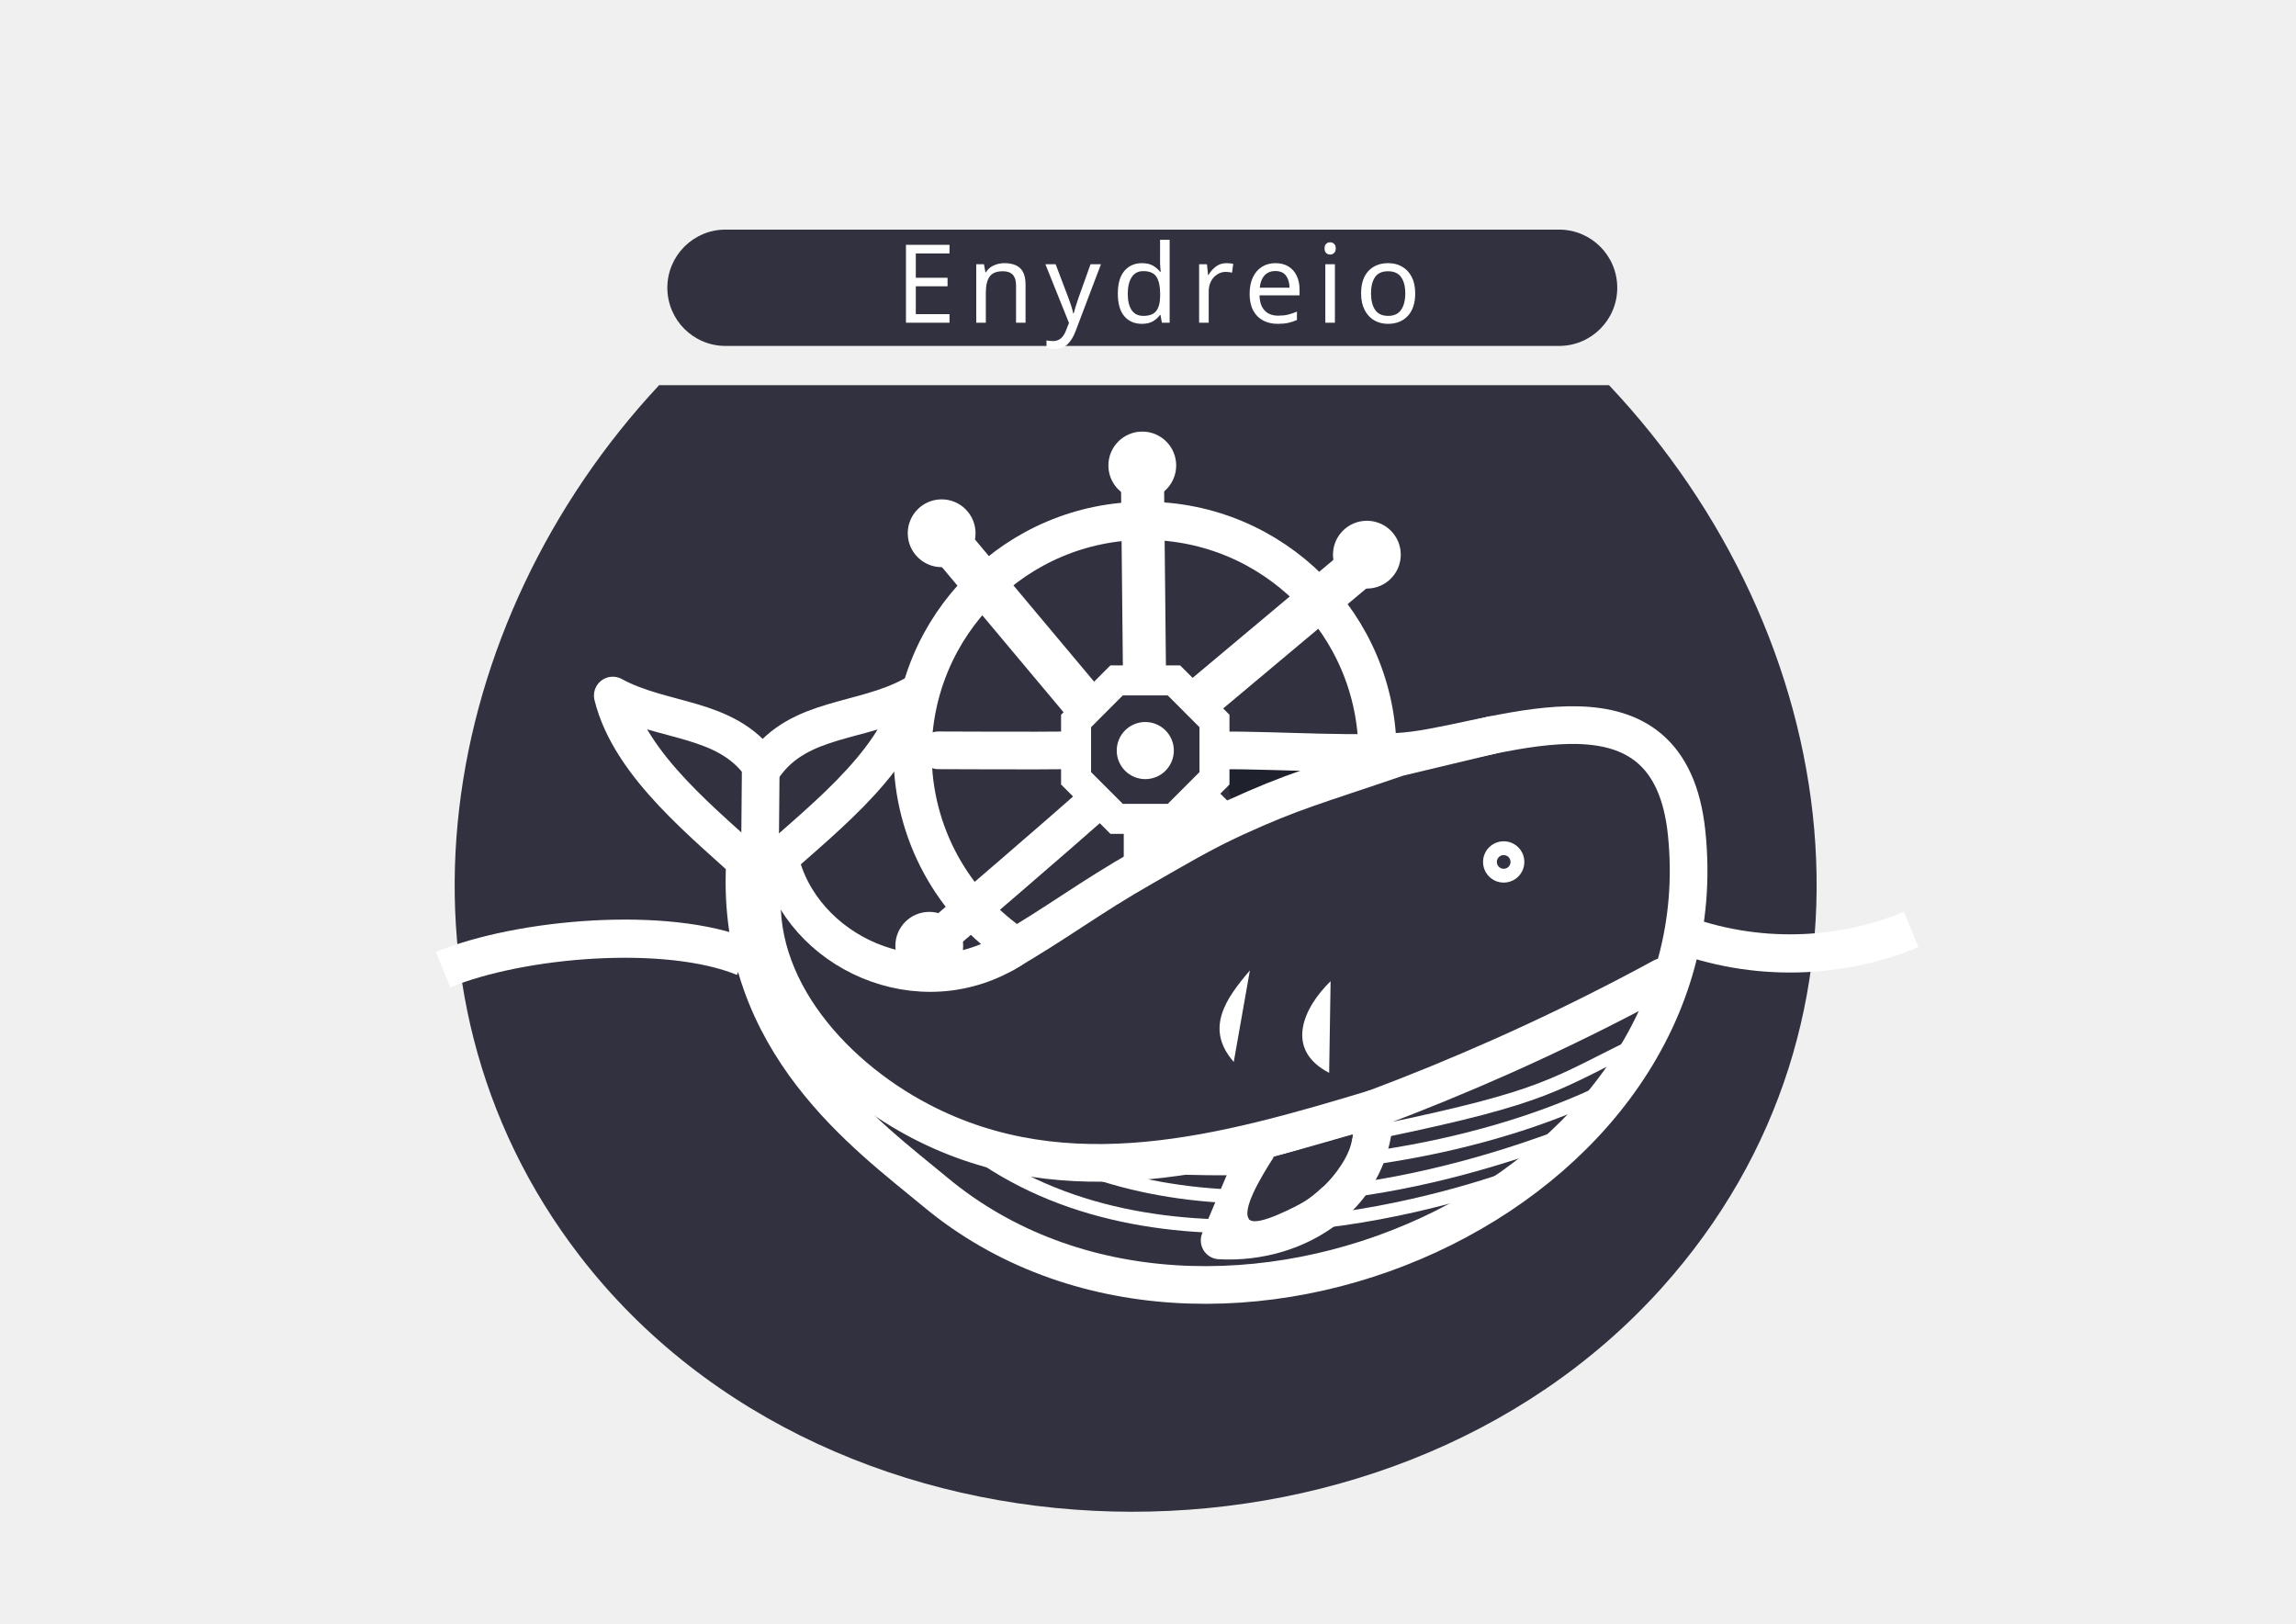
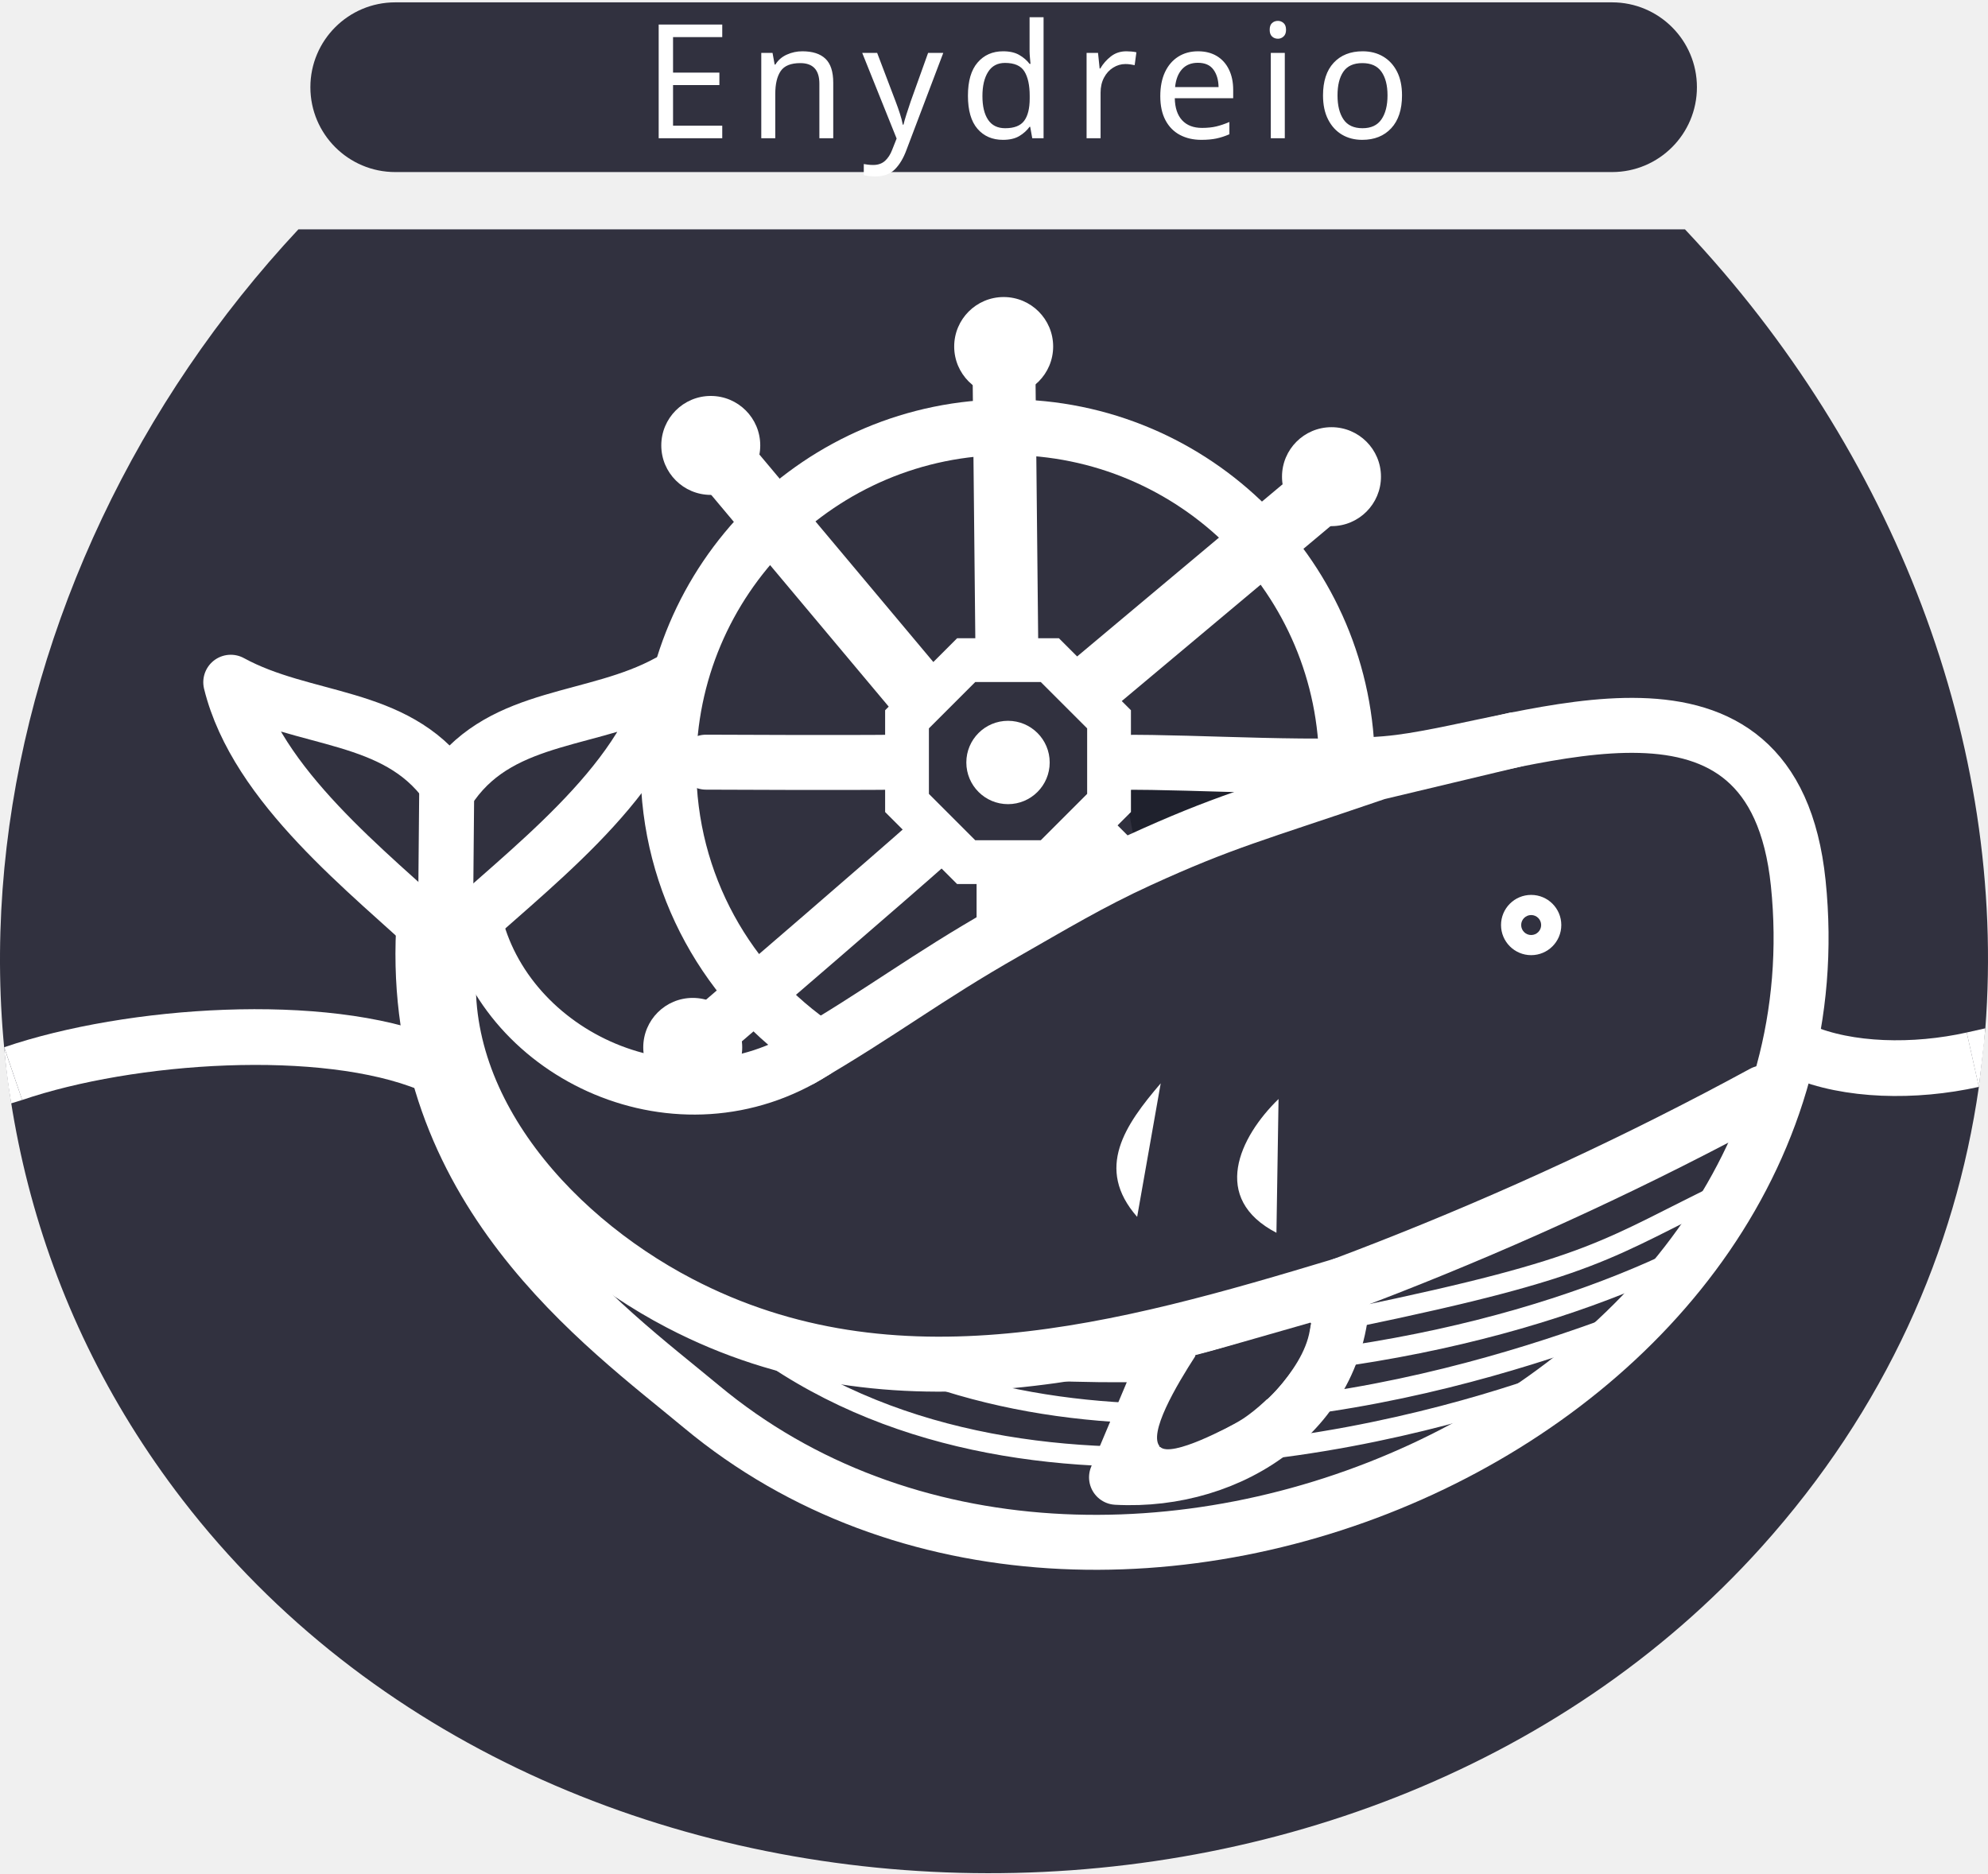
- <svg xmlns="http://www.w3.org/2000/svg" id="Ebene_1" version="1.1" viewBox="0 0 841.89 595.28">
+ <svg xmlns="http://www.w3.org/2000/svg" id="Ebene_1" data-name="Ebene 1" viewBox="0 0 499.4 470.64">
  <defs>
    <style>
-       .st0, .st1 {
+       .cls-1, .cls-2 {
        fill: #fff;
      }

-       .st2 {
-         stroke-width: 4.93px;
+       .cls-3 {
+         stroke-width: 14px;
      }

-       .st2, .st3, .st4, .st5, .st6, .st7, .st8 {
+       .cls-3, .cls-4, .cls-5, .cls-6, .cls-7 {
        fill: none;
-       }
- 
-       .st2, .st3, .st5, .st6, .st7, .st8 {
        stroke: #fff;
      }

-       .st2, .st5, .st6, .st8 {
+       .cls-3, .cls-7 {
+         stroke-miterlimit: 10;
+       }
+ 
+       .cls-4 {
+         stroke-width: 15.79px;
+       }
+ 
+       .cls-4, .cls-5, .cls-6 {
        stroke-linecap: round;
        stroke-linejoin: round;
      }

-       .st3 {
-         stroke-width: 14px;
+       .cls-5 {
+         stroke-width: 13.81px;
      }

-       .st3, .st7 {
-         stroke-miterlimit: 10;
-       }
- 
-       .st5 {
-         stroke-width: 15.79px;
-       }
- 
-       .st9 {
+       .cls-8 {
        fill: #31313f;
      }

-       .st1 {
+       .cls-2 {
        font-family: Skranji, Skranji;
        font-size: 40px;
        letter-spacing: .1em;
      }

-       .st6 {
+       .cls-6 {
        stroke-width: 5px;
      }

-       .st7 {
+       .cls-7 {
        stroke-width: 11px;
      }

-       .st10 {
+       .cls-9 {
        fill: #1f212d;
-       }
- 
-       .st8 {
-         stroke-width: 13.81px;
      }
    </style>
  </defs>
-   <g id="Generatives_Objekt">
+   <g id="Generatives_Objekt" data-name="Generatives Objekt">
    <g>
-       <path class="st9" d="M241.68,141.21h348.31c86.31,91.45,107.93,232.45,19.24,331.05-101.58,112.93-303.32,109.36-396.66-11.84-75.76-98.36-51.78-232.58,29.11-319.2Z" />
-       <path class="st9" d="M392.41,302.39l.9.47c6.8,3.68,13.74,7.1,20.52,10.8,2.05,1.12,4.81,1.33,5.62,4.08-20.55,11.69-40.03,25.42-60.48,37.3l-.45-.92c-2.71-5.52-5.47-11.03-8.18-16.55,1.57-1,3.62-2.16,5.07-3.25,12.64-9.59,23.75-21.47,36.25-31.28l.76-.65Z" />
-       <path class="st10" d="M448.37,275.13c2.15-.4,4.31-.26,6.49-.29,18.99-.23,45.72,2.52,63.48.24l.13.66c-21.94,7.87-44.3,14.26-65.56,23.99-1.29-1.65-.75-3.59-1.23-5.45-1.61-6.1-1.84-13.1-3.3-19.15Z" />
-       <path class="st0" d="M487.37,393.33c-16.59-8.61-9.36-23.99.53-33.61" />
-       <path class="st0" d="M458.31,355.77l-5.92,33.55c-10.71-12.2-2.98-23.15,5.92-33.55Z" />
+       <path class="cls-8" d="M497.09,273.2c-5.93,41.06-23.47,80.87-54.58,115.46-101.58,112.93-303.32,109.36-396.66-11.84C-29.91,278.46-5.93,144.24,74.96,57.62h348.31c52.43,55.56,80.99,129.4,75.45,200.91" />
+       <path class="cls-8" d="M225.69,218.8l.9.47c6.8,3.68,13.74,7.1,20.52,10.8,2.05,1.12,4.81,1.33,5.62,4.08-20.55,11.69-40.03,25.42-60.48,37.3l-.45-.92c-2.71-5.52-5.47-11.03-8.18-16.55,1.57-1,3.62-2.16,5.07-3.25,12.64-9.59,23.75-21.47,36.25-31.28l.76-.65Z" />
+       <path class="cls-9" d="M281.64,191.54c2.15-.4,4.31-.26,6.49-.29,18.99-.23,45.72,2.52,63.48.24l.13.66c-21.94,7.87-44.3,14.26-65.56,23.99-1.29-1.65-.75-3.59-1.23-5.45-1.61-6.1-1.84-13.1-3.3-19.15Z" />
+       <path class="cls-1" d="M320.65,309.73c-16.59-8.61-9.36-23.99.53-33.61" />
+       <path class="cls-1" d="M291.58,272.18l-5.92,33.55c-10.71-12.2-2.98-23.15,5.92-33.55Z" />
    </g>
    <g>
-       <line class="st5" x1="418.96" y1="179.25" x2="419.65" y2="246.81" />
-       <path class="st8" d="M294.23,289.75" />
-       <path class="st8" d="M419.28,249.45" />
-       <line class="st5" x1="345.28" y1="195.5" x2="396.8" y2="256.97" />
-       <path class="st4" d="M478.53,213.68" />
-       <path class="st8" d="M448.37,275.13c18.99-.23,52.21,2.23,69.97-.05,33.76-4.34,93.84-30.37,100.12,30.37,13.77,133.24-174.27,215.82-275.52,131.55-24.51-20.4-73.06-54.67-69.81-119.83" />
-       <path class="st8" d="M278.95,280.58c-12.97-17.98-35.76-15.47-54.26-25.58,6.4,26.11,34.72,47.7,52.68,64.55" />
-       <path class="st8" d="M392.41,275.08c-10.61.18-48.34,0-48.34,0" />
-       <polyline class="st8" points="278.95 280.58 278.79 299.28 278.67 311.99" />
-       <path class="st8" d="M331.19,297.28" />
-       <path class="st8" d="M358.03,353.14" />
-       <path class="st8" d="M358.03,350.95" />
-       <path class="st8" d="M322.77,305.76" />
-       <path class="st8" d="M547.24,269.45l-34.59,8.26c-30.56,10.45-38.49,12.29-59.75,22.02-12.24,5.6-21.92,11.45-33.45,18.02-20.55,11.69-31,20.09-51.45,31.97" />
-       <path class="st8" d="M392.41,302.39" />
-       <path class="st8" d="M400.4,295.12c-9.4,8.4-46.17,40.06-59.66,51.62" />
-       <path class="st5" d="M294.06,309.49" />
-       <path class="st5" d="M299.39,311.99" />
-       <path class="st8" d="M285.85,314.55c7.66,34.18,51.48,55.12,85.53,33.17" />
-       <path class="st8" d="M280.37,319.55c-6.99,38.97,23.33,73.86,57.07,91.47,54.01,28.2,111.96,11.88,166.52-4.58.46,31.2-27.74,49.9-56.75,48.32l12.9-30.61" />
-       <path class="st8" d="M517.12,271.39" />
-       <path class="st8" d="M322.77,268.15" />
+       <line class="cls-4" x1="252.24" y1="95.66" x2="252.93" y2="163.22" />
+       <line class="cls-4" x1="178.55" y1="111.91" x2="230.07" y2="173.38" />
+       <path class="cls-5" d="M281.64,191.54c18.99-.23,52.21,2.23,69.97-.05,33.76-4.34,93.84-30.37,100.12,30.37,13.77,133.24-174.27,215.82-275.52,131.55-24.51-20.4-73.06-54.67-69.81-119.83" />
+       <path class="cls-5" d="M112.23,196.99c-12.97-17.98-35.76-15.47-54.26-25.58,6.4,26.11,34.72,47.7,52.68,64.55" />
+       <path class="cls-5" d="M225.69,191.49c-10.61.18-48.34,0-48.34,0" />
+       <polyline class="cls-5" points="112.23 196.99 112.06 215.69 111.95 228.4" />
+       <path class="cls-5" d="M380.52,185.86l-34.59,8.26c-30.56,10.45-38.49,12.29-59.75,22.02-12.24,5.6-21.92,11.45-33.45,18.02-20.55,11.69-31,20.09-51.45,31.97" />
+       <path class="cls-5" d="M233.67,211.53c-9.4,8.4-46.17,40.06-59.66,51.62" />
+       <path class="cls-5" d="M119.13,230.96c7.66,34.18,51.48,55.12,85.53,33.17" />
+       <path class="cls-5" d="M113.64,235.96c-6.99,38.97,23.33,73.86,57.07,91.47,54.01,28.2,111.96,11.88,166.52-4.58.46,31.2-27.74,49.9-56.75,48.32l12.9-30.61" />
    </g>
-     <circle class="st0" cx="419.95" cy="275.17" r="10.47" />
+     <circle class="cls-1" cx="253.22" cy="191.57" r="10.47" />
  </g>
-   <circle class="st0" cx="551.37" cy="316" r="7.57" />
-   <circle class="st9" cx="551.37" cy="316" r="2.51" />
-   <polygon class="st7" points="430.46 249.45 409.43 249.45 394.57 264.32 394.57 285.34 409.43 300.2 430.46 300.2 445.32 285.34 445.32 264.32 430.46 249.45" />
-   <circle class="st0" cx="418.85" cy="170.65" r="12.43" />
-   <circle class="st0" cx="345.28" cy="195.5" r="12.43" />
-   <line class="st5" x1="503.49" y1="203.35" x2="442.02" y2="254.87" />
-   <circle class="st0" cx="501.2" cy="203.35" r="12.43" />
-   <path class="st8" d="M280.37,280.58c12.97-17.98,35.76-15.47,54.26-25.58-6.4,26.11-36.3,47.7-54.26,64.55" />
-   <rect class="st9" x="244.7" y="84.18" width="348.31" height="42.64" rx="21.32" ry="21.32" />
-   <line class="st5" x1="419.95" y1="303.51" x2="419.95" y2="315.42" />
-   <line class="st5" x1="442.02" y1="296.68" x2="446.19" y2="300.85" />
-   <path class="st3" d="M372.51,347.06c-22.85-15.29-37.89-41.33-37.89-70.89,0-47.08,38.16-85.24,85.24-85.24s85.24,38.16,85.24,85.24" />
-   <circle class="st0" cx="340.74" cy="346.74" r="12.43" />
-   <path class="st8" d="M244.25,349.8" />
-   <path class="st3" d="M162.47,355.48c28.47-11.67,81.95-16.21,110.41-4.54" />
-   <path class="st3" d="M700.79,340.79h0c-28.47,11.67-60.38,11.67-88.85,0h0" />
-   <text />
-   <text class="st1" transform="translate(328.32 118.32)">
+   <circle class="cls-1" cx="384.64" cy="232.41" r="7.57" />
+   <circle class="cls-8" cx="384.64" cy="232.41" r="2.51" />
+   <polygon class="cls-7" points="263.73 165.86 242.71 165.86 227.85 180.72 227.85 201.74 242.71 216.61 263.73 216.61 278.6 201.74 278.6 180.72 263.73 165.86" />
+   <circle class="cls-1" cx="252.13" cy="87.06" r="12.43" />
+   <circle class="cls-1" cx="178.55" cy="111.91" r="12.43" />
+   <line class="cls-4" x1="336.77" y1="119.76" x2="275.3" y2="171.28" />
+   <circle class="cls-1" cx="334.48" cy="119.76" r="12.43" />
+   <path class="cls-5" d="M113.64,196.99c12.97-17.98,35.76-15.47,54.26-25.58-6.4,26.11-36.3,47.7-54.26,64.55" />
+   <rect class="cls-8" x="77.97" y=".59" width="348.31" height="42.64" rx="21.32" ry="21.32" />
+   <line class="cls-4" x1="253.22" y1="219.92" x2="253.22" y2="231.82" />
+   <line class="cls-4" x1="275.3" y1="213.09" x2="279.46" y2="217.26" />
+   <path class="cls-3" d="M205.79,263.46c-22.85-15.29-37.89-41.33-37.89-70.89,0-47.08,38.16-85.24,85.24-85.24s85.24,38.16,85.24,85.24" />
+   <circle class="cls-1" cx="174.02" cy="263.15" r="12.43" />
+   <path class="cls-3" d="M3.31,269.74c29.45-10.05,78.07-13.28,104.64-2.38" />
+   <text class="cls-2" transform="translate(161.59 34.73)">
    <tspan x="0" y="0">Enydreio</tspan>
  </text>
-   <path class="st2" d="M609.75,368.2" />
-   <path class="st8" d="M506.94,403.95" />
-   <path class="st8" d="M503.96,406.45c30.79-11.56,62.33-25.44,94.21-42.13,3.87-2.03,7.7-4.07,11.49-6.13" />
-   <path class="st6" d="M506.94,414.59c61.35-12.74,62.72-17.04,94.29-32.27" />
-   <path class="st6" d="M428.97,427.97c76.12,3.32,133.28-14.04,165.97-31.44" />
-   <path class="st6" d="M397.83,428.38c72.77,26.48,156.22-4.61,181.79-14.45" />
-   <path class="st6" d="M361.4,424.74c70.98,47.49,174.37,14.22,199.94,4.37" />
-   <path class="st9" d="M495.95,415.89c-.34,10.49-12.57,21.65-17.96,24.77-2.07,1.2-16.98,9.31-19.83,6.47-3.18-3.17,4.03-15.4,8.94-22.98" />
+   <path class="cls-5" d="M337.23,322.85c30.79-11.56,62.33-25.44,94.21-42.13,3.87-2.03,7.7-4.07,11.49-6.13" />
+   <path class="cls-6" d="M340.22,330.99c61.35-12.74,62.72-17.04,94.29-32.27" />
+   <path class="cls-6" d="M262.25,344.38c76.12,3.32,133.28-14.04,165.97-31.44" />
+   <path class="cls-6" d="M231.1,344.79c72.77,26.48,156.22-4.61,181.79-14.45" />
+   <path class="cls-6" d="M194.68,341.14c70.98,47.49,174.37,14.22,199.94,4.37" />
+   <path class="cls-8" d="M329.23,332.29c-.34,10.49-12.57,21.65-17.96,24.77-2.07,1.2-16.98,9.31-19.83,6.47-3.18-3.17,4.03-15.4,8.94-22.98" />
+   <path class="cls-3" d="M495.59,266.24c-14.69,3.28-31.33,2.92-43.15-2.15" />
+   <polygon class="cls-1" points="494.05 259.41 498.72 258.36 498.39 262.17 497.11 273.14 494.05 259.41" />
+   <path class="cls-1" d="M1.04,263.13l4.53,13.23s-2.75.84-2.75.85-1.05-5.6-1.79-14.08Z" />
</svg>
